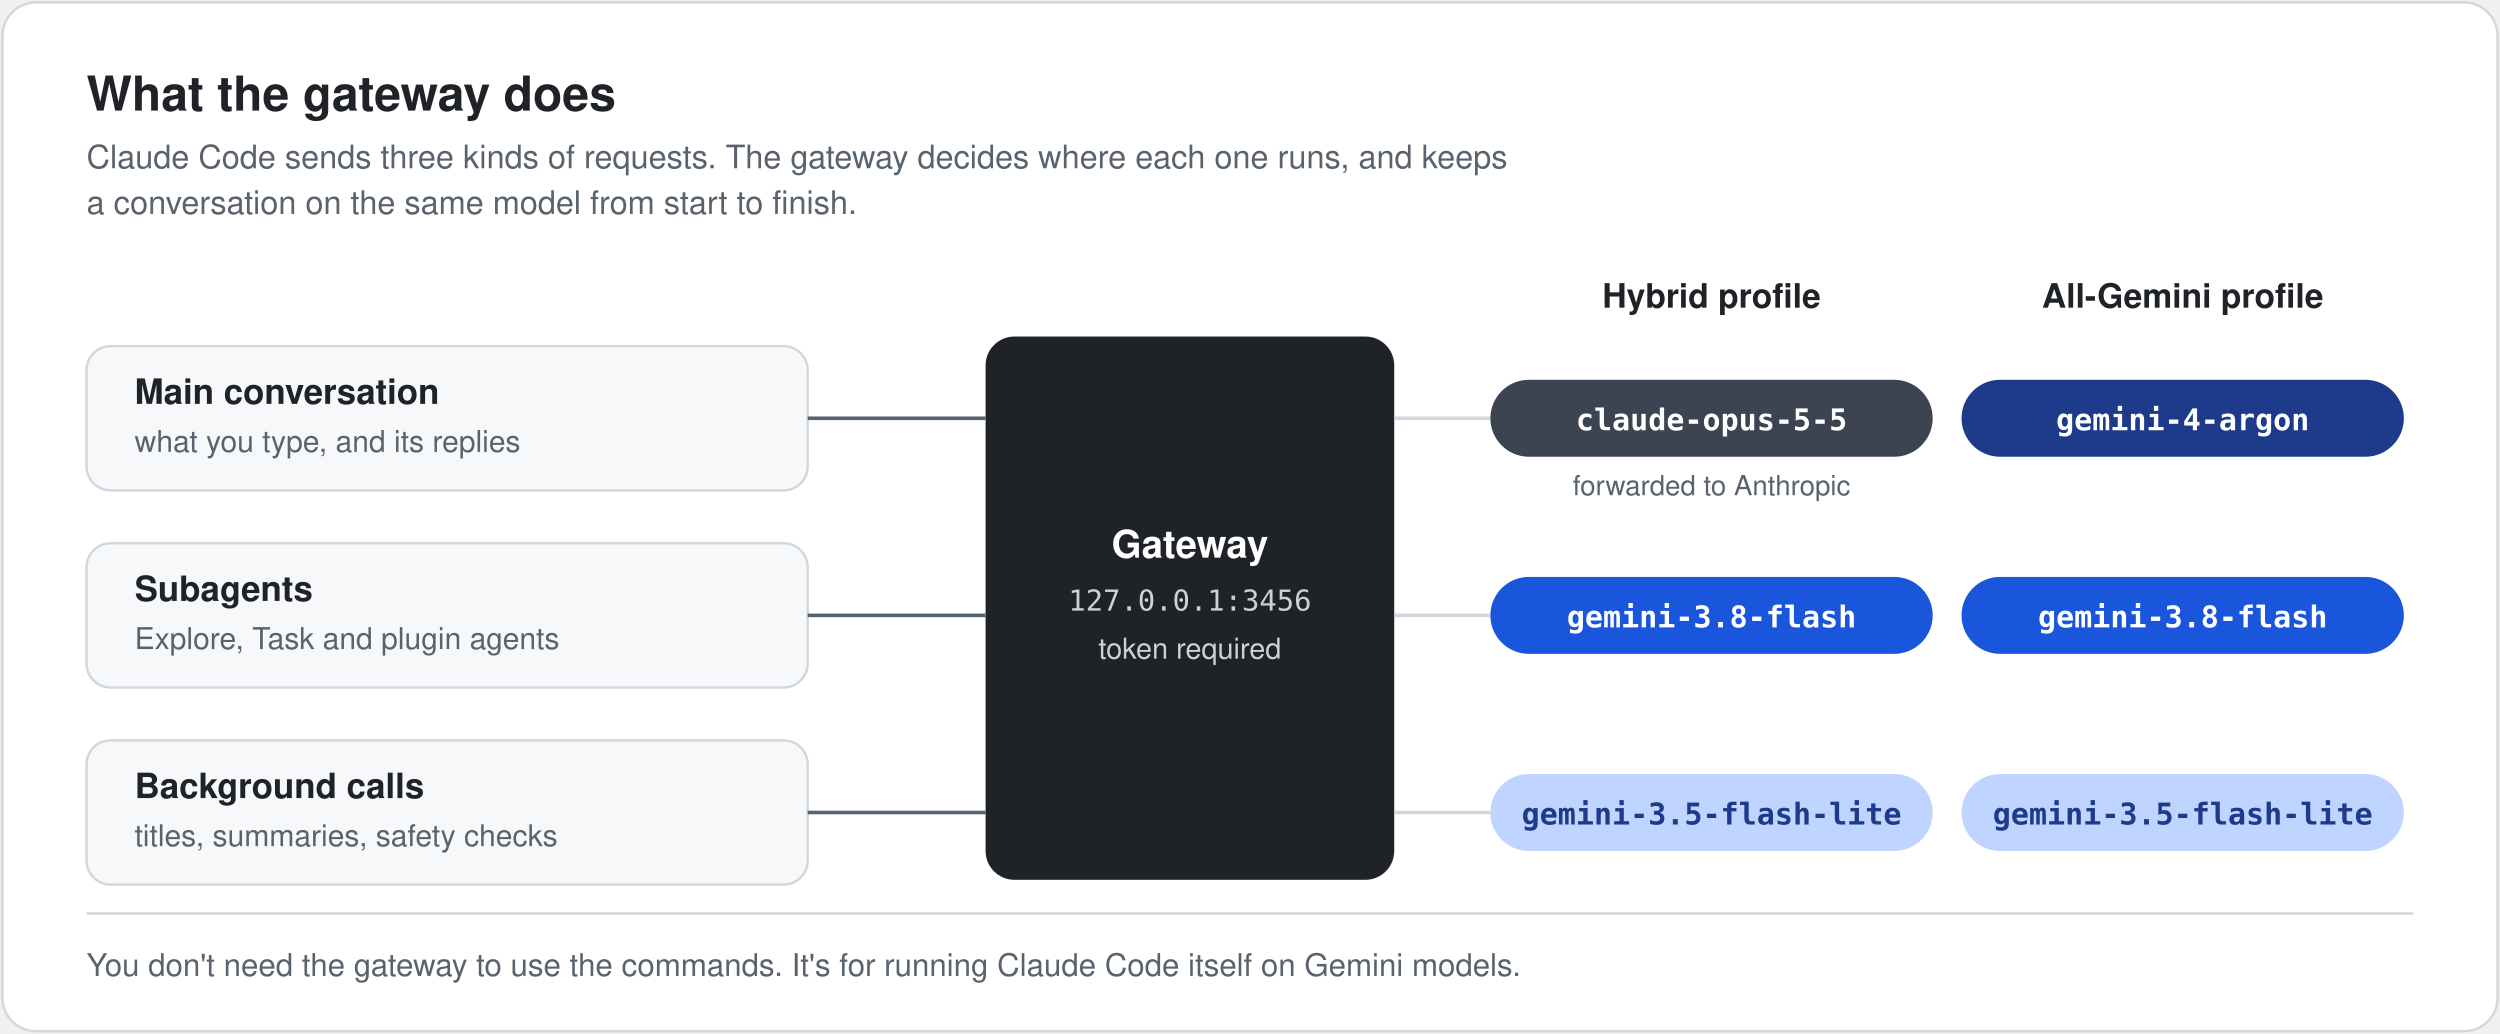
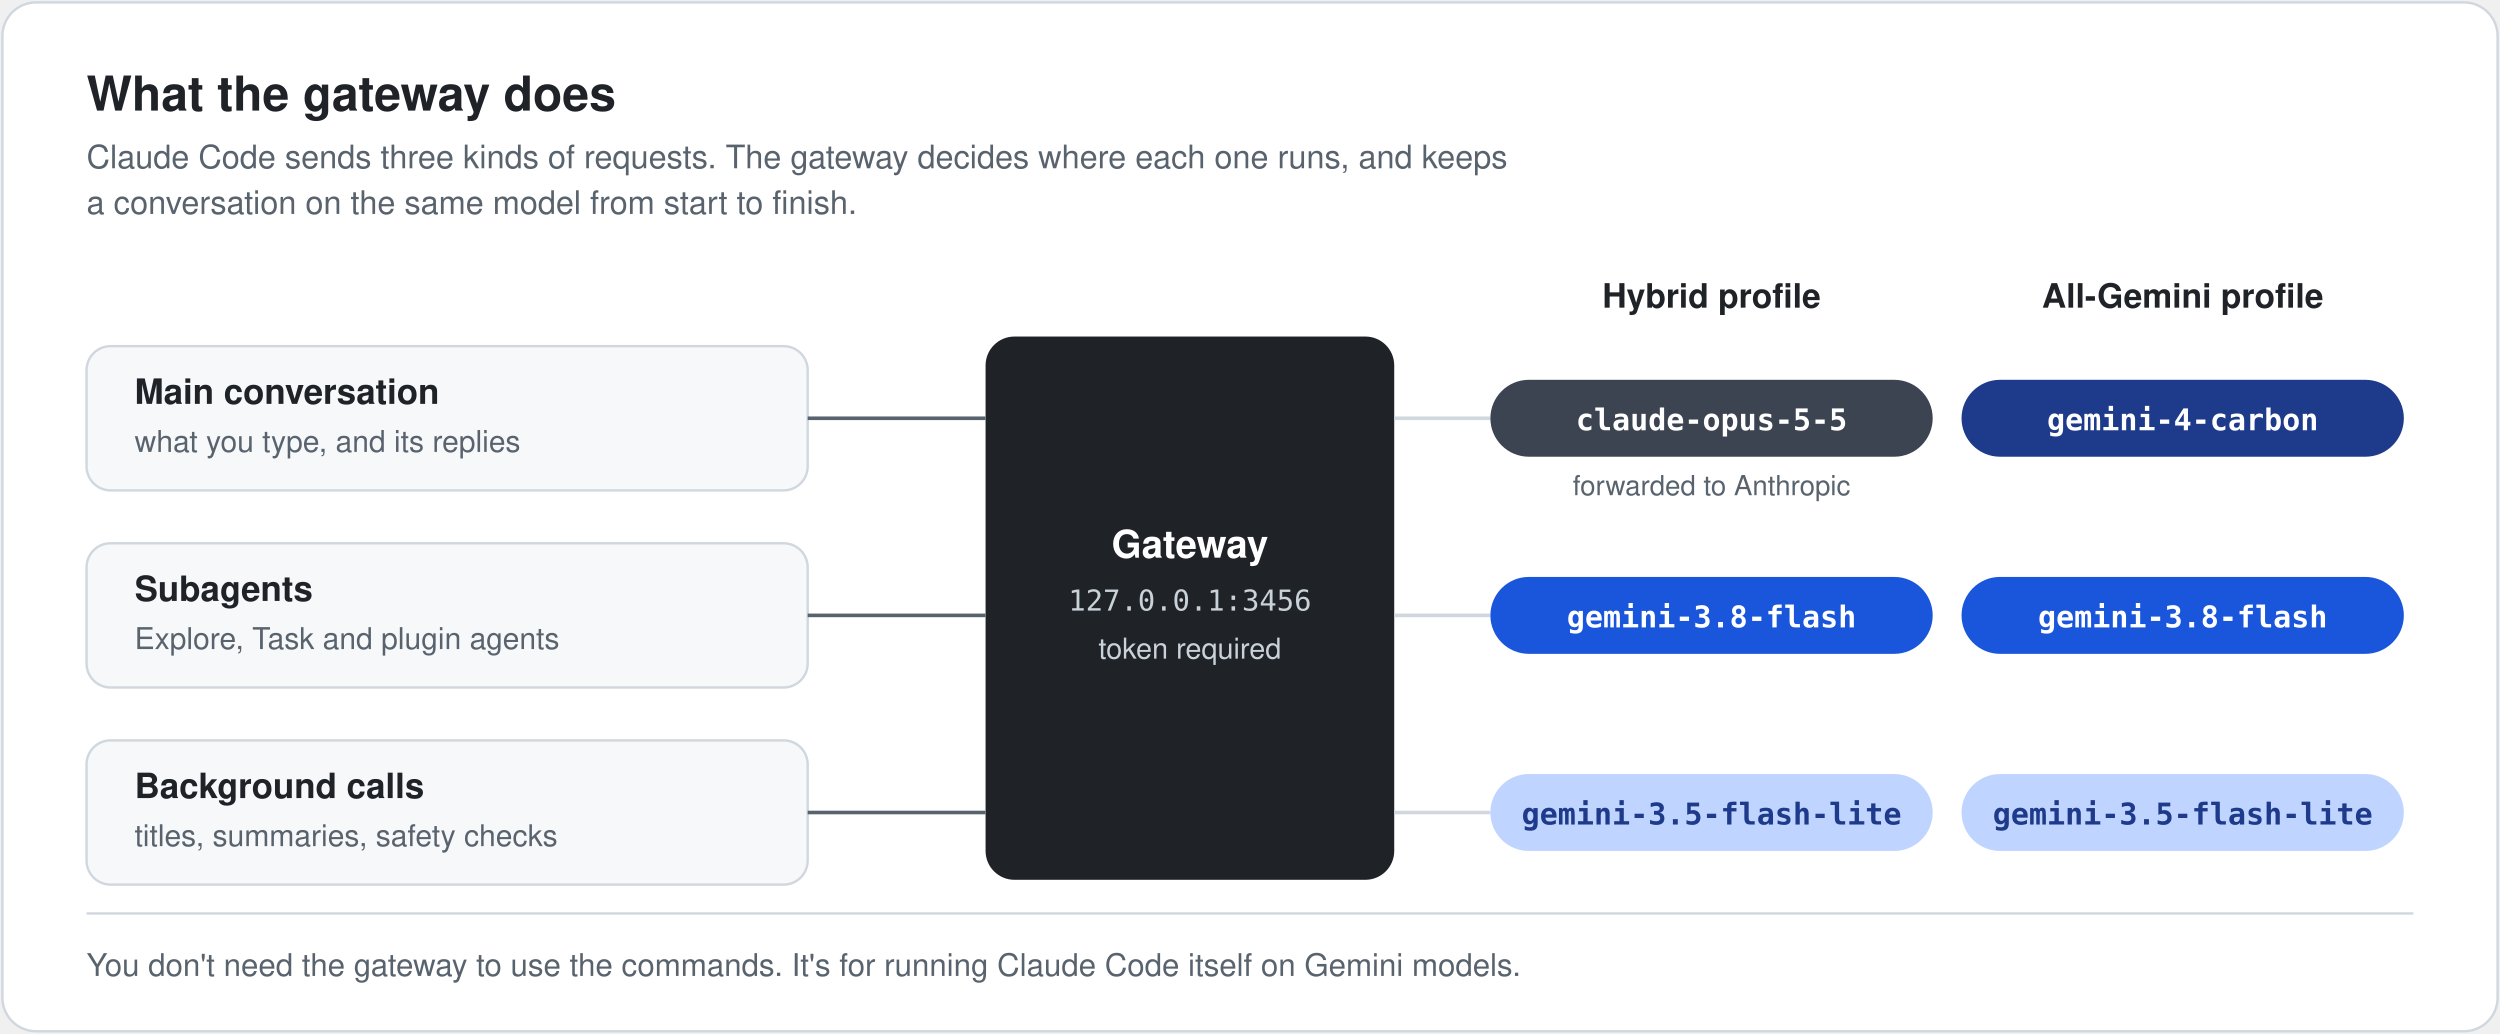
<svg xmlns="http://www.w3.org/2000/svg" viewBox="0 0 1040 430" width="1040" height="430" role="img" aria-labelledby="t d">
  <rect x="1" y="1" width="1038" height="428" rx="14" fill="#FFFFFF" stroke="#D0D7DE" />
  <text x="36" y="46" font-family="-apple-system, BlinkMacSystemFont, 'Segoe UI', Helvetica, Arial, sans-serif" font-size="20" font-weight="650" fill="#1F2328" text-anchor="start">What the gateway does</text>
  <text x="36" y="70" font-family="-apple-system, BlinkMacSystemFont, 'Segoe UI', Helvetica, Arial, sans-serif" font-size="13.5" font-weight="400" fill="#59636E" text-anchor="start">Claude Code sends three kinds of requests. The gateway decides where each one runs, and keeps</text>
  <text x="36" y="89" font-family="-apple-system, BlinkMacSystemFont, 'Segoe UI', Helvetica, Arial, sans-serif" font-size="13.5" font-weight="400" fill="#59636E" text-anchor="start">a conversation on the same model from start to finish.</text>
  <rect x="410" y="140" width="170" height="226" rx="12" fill="#1F2328" />
  <text x="495.0" y="232" font-family="-apple-system, BlinkMacSystemFont, 'Segoe UI', Helvetica, Arial, sans-serif" font-size="16" font-weight="650" fill="#FFFFFF" text-anchor="middle">Gateway</text>
  <text x="495.0" y="254" font-family="ui-monospace, SFMono-Regular, Menlo, Consolas, monospace" font-size="12" font-weight="500" fill="#C9D1D9" text-anchor="middle">127.0.0.1:3456</text>
  <text x="495.0" y="274" font-family="-apple-system, BlinkMacSystemFont, 'Segoe UI', Helvetica, Arial, sans-serif" font-size="12" font-weight="500" fill="#C9D1D9" text-anchor="middle">token required</text>
  <text x="712" y="128" font-family="-apple-system, BlinkMacSystemFont, 'Segoe UI', Helvetica, Arial, sans-serif" font-size="14" font-weight="650" fill="#1F2328" text-anchor="middle">Hybrid profile</text>
  <text x="908" y="128" font-family="-apple-system, BlinkMacSystemFont, 'Segoe UI', Helvetica, Arial, sans-serif" font-size="14" font-weight="650" fill="#1F2328" text-anchor="middle">All-Gemini profile</text>
  <rect x="36" y="144" width="300" height="60" rx="10" fill="#F6F8FA" stroke="#D0D7DE" />
  <text x="56" y="168" font-family="-apple-system, BlinkMacSystemFont, 'Segoe UI', Helvetica, Arial, sans-serif" font-size="14.5" font-weight="650" fill="#1F2328" text-anchor="start">Main conversation</text>
  <text x="56" y="188" font-family="-apple-system, BlinkMacSystemFont, 'Segoe UI', Helvetica, Arial, sans-serif" font-size="12.5" font-weight="400" fill="#59636E" text-anchor="start">what you type, and its replies</text>
  <path d="M336 174 H410" stroke="#59636E" stroke-width="1.5" />
  <path d="M580 174 H620" stroke="#D0D7DE" stroke-width="1.5" />
  <rect x="620" y="158" width="184" height="32" rx="16" fill="#3D4451" />
  <text x="712" y="179" font-family="ui-monospace, SFMono-Regular, Menlo, Consolas, monospace" font-size="12.5" font-weight="600" fill="#FFFFFF" text-anchor="middle">claude-opus-5-5</text>
  <text x="712" y="206" font-family="-apple-system, BlinkMacSystemFont, 'Segoe UI', Helvetica, Arial, sans-serif" font-size="11.5" font-weight="500" fill="#59636E" text-anchor="middle">forwarded to Anthropic</text>
  <rect x="816" y="158" width="184" height="32" rx="16" fill="#1E3A8A" />
-   <text x="908" y="179" font-family="ui-monospace, SFMono-Regular, Menlo, Consolas, monospace" font-size="12.5" font-weight="600" fill="#FFFFFF" text-anchor="middle">gemini-4-argon</text>
+   <text x="908" y="179" font-family="ui-monospace, SFMono-Regular, Menlo, Consolas, monospace" font-size="12.5" font-weight="600" fill="#FFFFFF" text-anchor="middle">gemini-4-carbon</text>
  <rect x="36" y="226" width="300" height="60" rx="10" fill="#F6F8FA" stroke="#D0D7DE" />
  <text x="56" y="250" font-family="-apple-system, BlinkMacSystemFont, 'Segoe UI', Helvetica, Arial, sans-serif" font-size="14.5" font-weight="650" fill="#1F2328" text-anchor="start">Subagents</text>
  <text x="56" y="270" font-family="-apple-system, BlinkMacSystemFont, 'Segoe UI', Helvetica, Arial, sans-serif" font-size="12.5" font-weight="400" fill="#59636E" text-anchor="start">Explore, Task and plugin agents</text>
  <path d="M336 256 H410" stroke="#59636E" stroke-width="1.5" />
  <path d="M580 256 H620" stroke="#D0D7DE" stroke-width="1.5" />
  <rect x="620" y="240" width="184" height="32" rx="16" fill="#1A56DB" />
  <text x="712" y="261" font-family="ui-monospace, SFMono-Regular, Menlo, Consolas, monospace" font-size="12.5" font-weight="600" fill="#FFFFFF" text-anchor="middle">gemini-3.8-flash</text>
  <rect x="816" y="240" width="184" height="32" rx="16" fill="#1A56DB" />
  <text x="908" y="261" font-family="ui-monospace, SFMono-Regular, Menlo, Consolas, monospace" font-size="12.5" font-weight="600" fill="#FFFFFF" text-anchor="middle">gemini-3.8-flash</text>
  <rect x="36" y="308" width="300" height="60" rx="10" fill="#F6F8FA" stroke="#D0D7DE" />
  <text x="56" y="332" font-family="-apple-system, BlinkMacSystemFont, 'Segoe UI', Helvetica, Arial, sans-serif" font-size="14.5" font-weight="650" fill="#1F2328" text-anchor="start">Background calls</text>
  <text x="56" y="352" font-family="-apple-system, BlinkMacSystemFont, 'Segoe UI', Helvetica, Arial, sans-serif" font-size="12.5" font-weight="400" fill="#59636E" text-anchor="start">titles, summaries, safety checks</text>
  <path d="M336 338 H410" stroke="#59636E" stroke-width="1.5" />
  <path d="M580 338 H620" stroke="#D0D7DE" stroke-width="1.5" />
  <rect x="620" y="322" width="184" height="32" rx="16" fill="#BFD4FE" />
  <text x="712" y="343" font-family="ui-monospace, SFMono-Regular, Menlo, Consolas, monospace" font-size="12.5" font-weight="600" fill="#1E3A8A" text-anchor="middle">gemini-3.5-flash-lite</text>
  <rect x="816" y="322" width="184" height="32" rx="16" fill="#BFD4FE" />
  <text x="908" y="343" font-family="ui-monospace, SFMono-Regular, Menlo, Consolas, monospace" font-size="12.5" font-weight="600" fill="#1E3A8A" text-anchor="middle">gemini-3.5-flash-lite</text>
  <path d="M36 380 H1004" stroke="#D0D7DE" />
  <text x="36" y="406" font-family="-apple-system, BlinkMacSystemFont, 'Segoe UI', Helvetica, Arial, sans-serif" font-size="13" font-weight="400" fill="#59636E" text-anchor="start">You don't need the gateway to use the commands. It's for running Claude Code itself on Gemini models.</text>
</svg>
